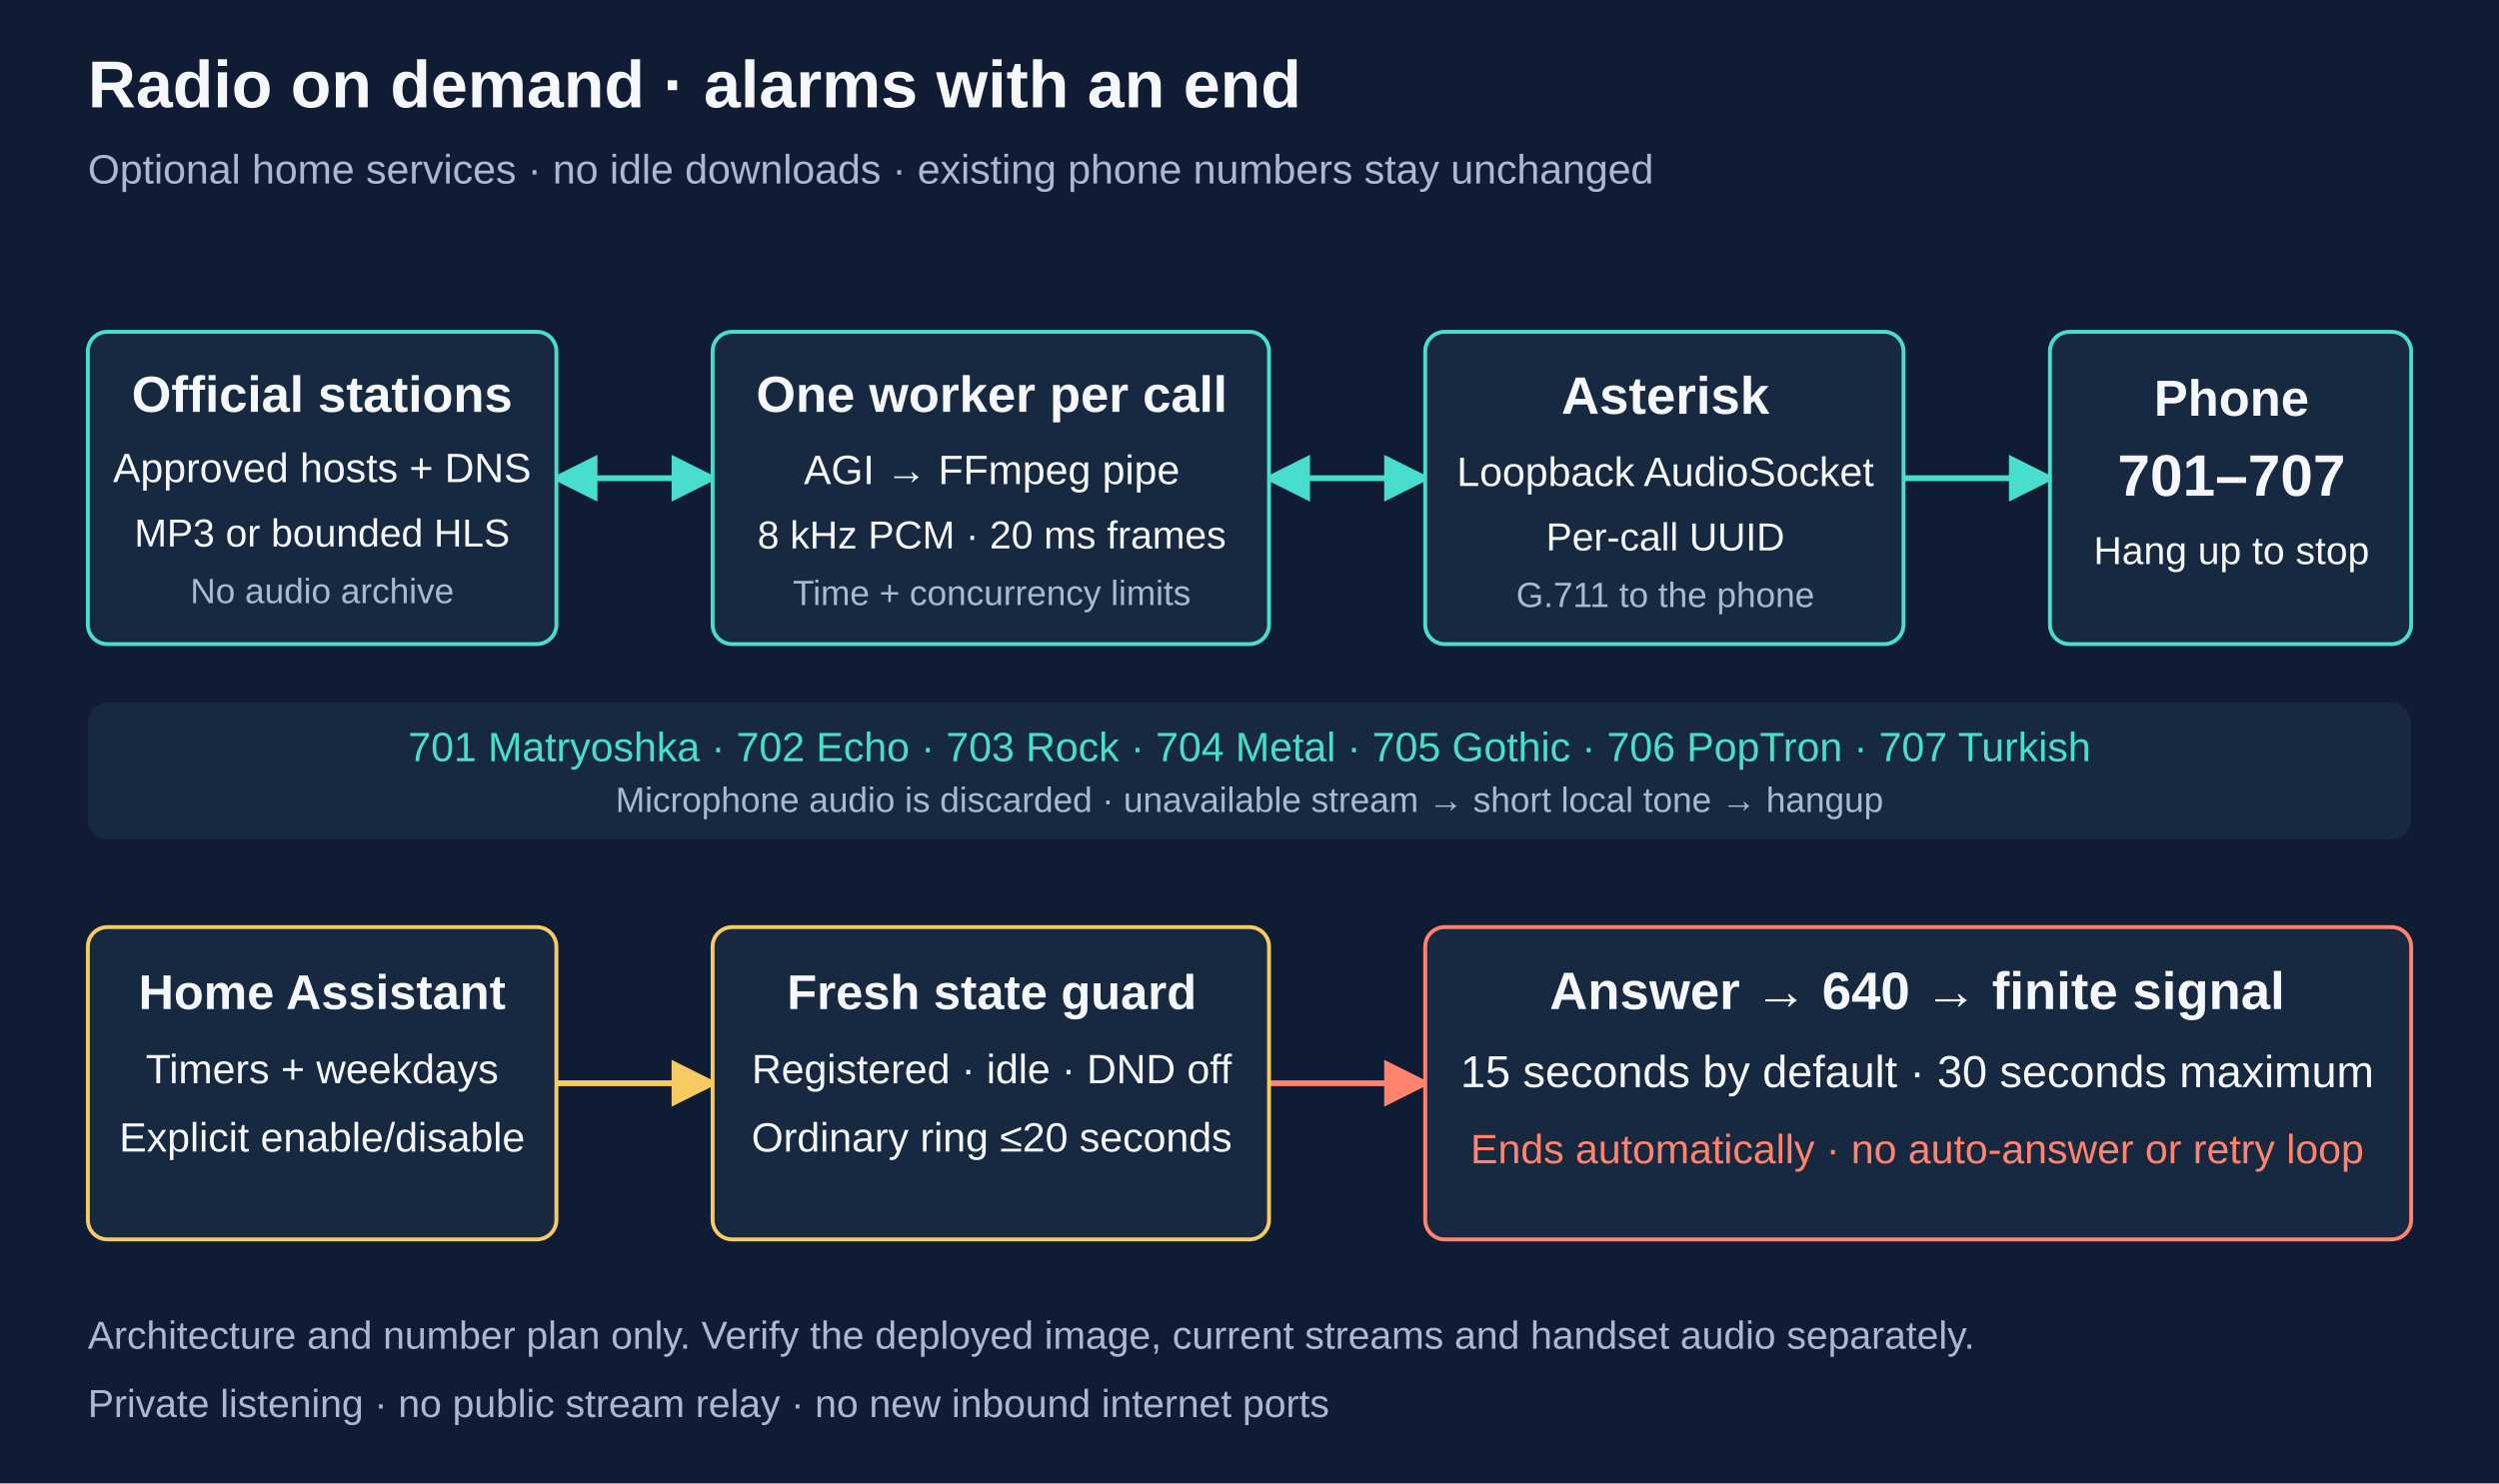
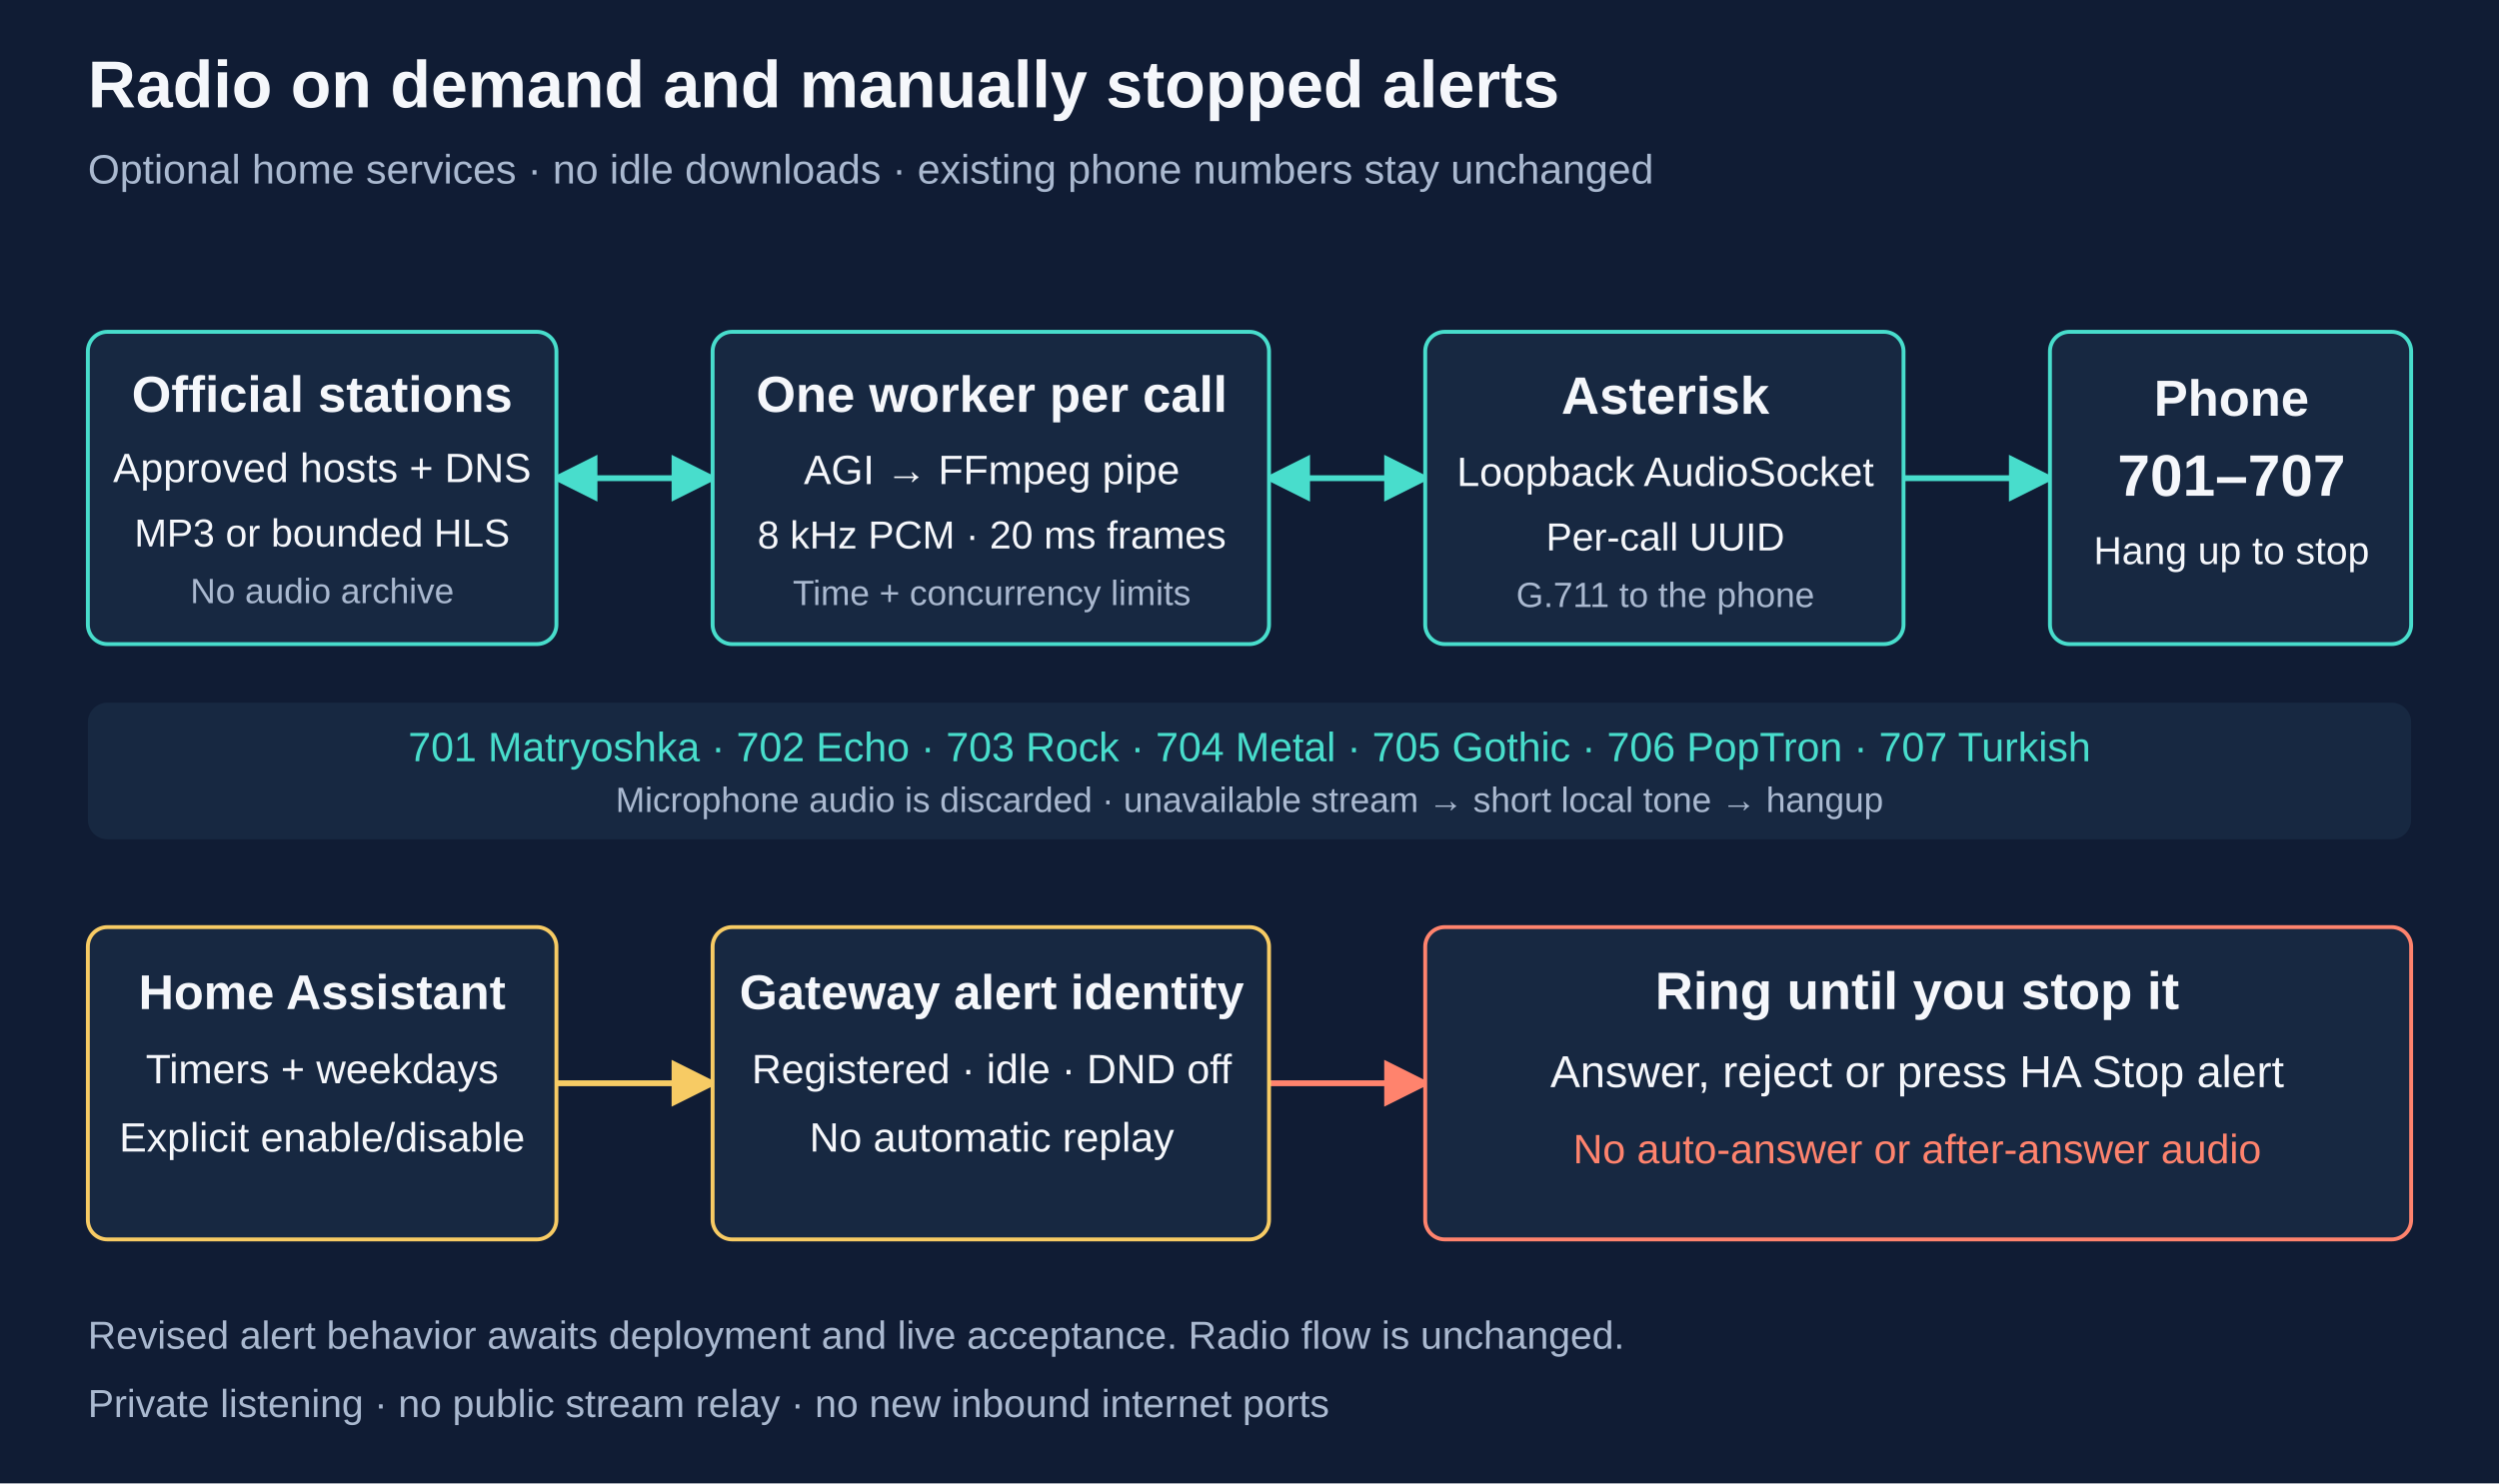
<svg xmlns="http://www.w3.org/2000/svg" viewBox="0 0 1280 760" role="img" aria-labelledby="title desc">
  <defs>
    <marker id="teal" markerWidth="8" markerHeight="8" refX="7" refY="4" orient="auto-start-reverse">
      <path d="M0,0 L8,4 L0,8" fill="#48DDCC" />
    </marker>
    <marker id="gold" markerWidth="8" markerHeight="8" refX="7" refY="4" orient="auto-start-reverse">
      <path d="M0,0 L8,4 L0,8" fill="#F7CB64" />
    </marker>
    <marker id="coral" markerWidth="8" markerHeight="8" refX="7" refY="4" orient="auto-start-reverse">
      <path d="M0,0 L8,4 L0,8" fill="#FF836D" />
    </marker>
  </defs>
  <rect width="1280" height="760" fill="#101C34" />
  <g font-family="Arial, sans-serif">
-     <text x="45" y="55" font-size="34" font-weight="700" fill="#F5F7FB">Radio on demand · alarms with an end</text>
+     <text x="45" y="55" font-size="34" font-weight="700" fill="#F5F7FB">Radio on demand and manually stopped alerts</text>
    <text x="45" y="94" font-size="21" fill="#AAB9D0">Optional home services · no idle downloads · existing phone numbers stay unchanged</text>
    <g fill="none" stroke-width="3">
      <path d="M285,245 H365" stroke="#48DDCC" marker-start="url(#teal)" marker-end="url(#teal)" />
      <path d="M650,245 H730" stroke="#48DDCC" marker-start="url(#teal)" marker-end="url(#teal)" />
      <path d="M975,245 H1050" stroke="#48DDCC" marker-end="url(#teal)" />
      <path d="M285,555 H365" stroke="#F7CB64" marker-end="url(#gold)" />
      <path d="M650,555 H730" stroke="#FF836D" marker-end="url(#coral)" />
    </g>
    <g fill="#172841" stroke="#48DDCC" stroke-width="2">
      <rect x="45" y="170" width="240" height="160" rx="10" />
      <rect x="365" y="170" width="285" height="160" rx="10" />
      <rect x="730" y="170" width="245" height="160" rx="10" />
      <rect x="1050" y="170" width="185" height="160" rx="10" />
    </g>
    <g text-anchor="middle" fill="#F5F7FB">
      <text x="165" y="211" font-size="26" font-weight="600">Official stations</text>
      <text x="165" y="247" font-size="21">Approved hosts + DNS</text>
      <text x="165" y="280" font-size="20">MP3 or bounded HLS</text>
      <text x="165" y="309" font-size="18" fill="#AAB9D0">No audio archive</text>
      <text x="508" y="211" font-size="26" font-weight="600">One worker per call</text>
      <text x="508" y="248" font-size="21">AGI → FFmpeg pipe</text>
      <text x="508" y="281" font-size="20">8 kHz PCM · 20 ms frames</text>
      <text x="508" y="310" font-size="18" fill="#AAB9D0">Time + concurrency limits</text>
      <text x="853" y="212" font-size="27" font-weight="600">Asterisk</text>
      <text x="853" y="249" font-size="21">Loopback AudioSocket</text>
      <text x="853" y="282" font-size="20">Per-call UUID</text>
      <text x="853" y="311" font-size="18" fill="#AAB9D0">G.711 to the phone</text>
      <text x="1143" y="213" font-size="26" font-weight="600">Phone</text>
      <text x="1143" y="254" font-size="30" font-weight="700">701–707</text>
      <text x="1143" y="289" font-size="20">Hang up to stop</text>
    </g>
    <rect x="45" y="360" width="1190" height="70" rx="10" fill="#172841" />
    <text x="640" y="390" text-anchor="middle" font-size="21" fill="#48DDCC">701 Matryoshka · 702 Echo · 703 Rock · 704 Metal · 705 Gothic · 706 PopTron · 707 Turkish</text>
    <text x="640" y="416" text-anchor="middle" font-size="18" fill="#AAB9D0">Microphone audio is discarded · unavailable stream → short local tone → hangup</text>
    <g fill="#172841" stroke="#F7CB64" stroke-width="2">
      <rect x="45" y="475" width="240" height="160" rx="10" />
      <rect x="365" y="475" width="285" height="160" rx="10" />
    </g>
    <rect x="730" y="475" width="505" height="160" rx="10" fill="#172841" stroke="#FF836D" stroke-width="2" />
    <g text-anchor="middle" fill="#F5F7FB">
      <text x="165" y="517" font-size="25" font-weight="600">Home Assistant</text>
      <text x="165" y="555" font-size="21">Timers + weekdays</text>
      <text x="165" y="590" font-size="21">Explicit enable/disable</text>
-       <text x="508" y="517" font-size="25" font-weight="600">Fresh state guard</text>
+       <text x="508" y="517" font-size="25" font-weight="600">Gateway alert identity</text>
      <text x="508" y="555" font-size="21">Registered · idle · DND off</text>
-       <text x="508" y="590" font-size="21">Ordinary ring ≤20 seconds</text>
-       <text x="982" y="517" font-size="27" font-weight="600">Answer → 640 → finite signal</text>
-       <text x="982" y="557" font-size="23">15 seconds by default · 30 seconds maximum</text>
-       <text x="982" y="596" font-size="21" fill="#FF836D">Ends automatically · no auto-answer or retry loop</text>
+       <text x="508" y="590" font-size="21">No automatic replay</text>
+       <text x="982" y="517" font-size="27" font-weight="600">Ring until you stop it</text>
+       <text x="982" y="557" font-size="23">Answer, reject or press HA Stop alert</text>
+       <text x="982" y="596" font-size="21" fill="#FF836D">No auto-answer or after-answer audio</text>
    </g>
-     <text x="45" y="691" font-size="20" fill="#AAB9D0">Architecture and number plan only. Verify the deployed image, current streams and handset audio separately.</text>
+     <text x="45" y="691" font-size="20" fill="#AAB9D0">Revised alert behavior awaits deployment and live acceptance. Radio flow is unchanged.</text>
    <text x="45" y="726" font-size="20" fill="#AAB9D0">Private listening · no public stream relay · no new inbound internet ports</text>
  </g>
</svg>
